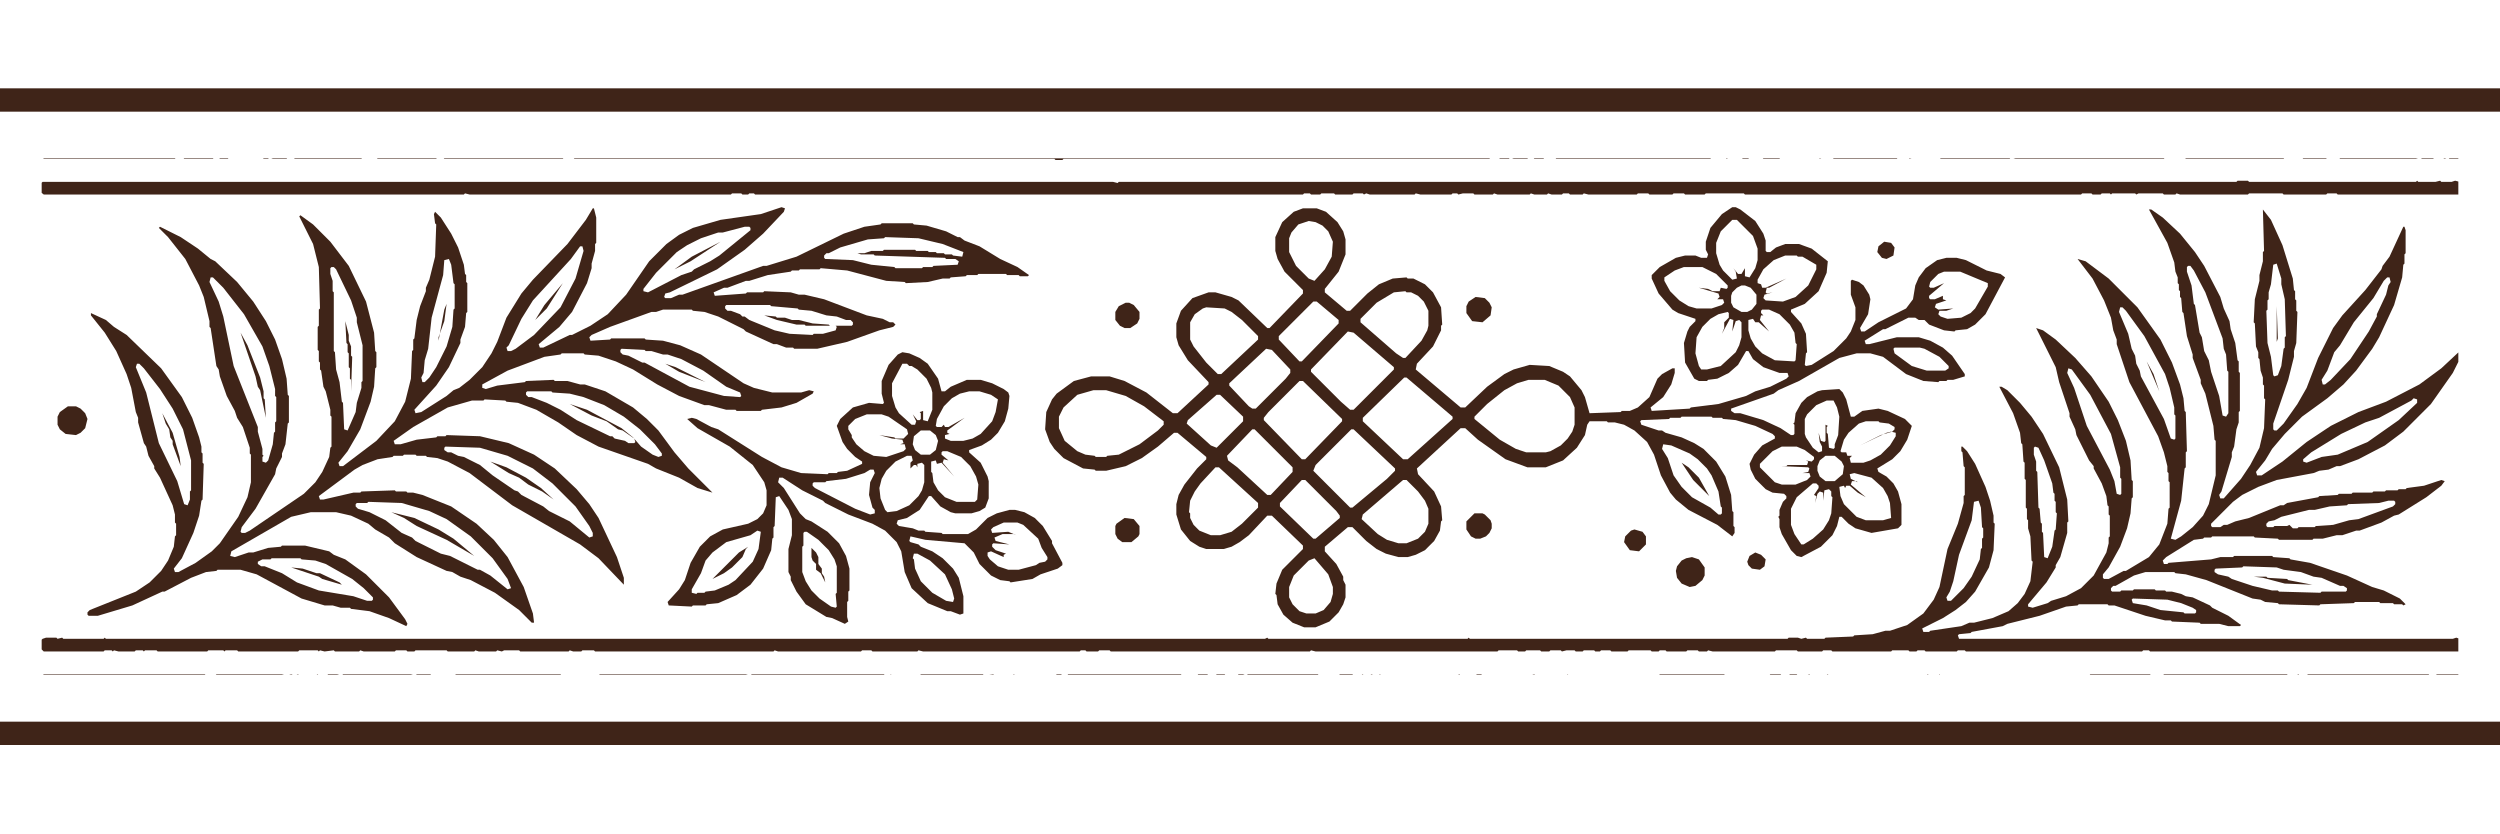
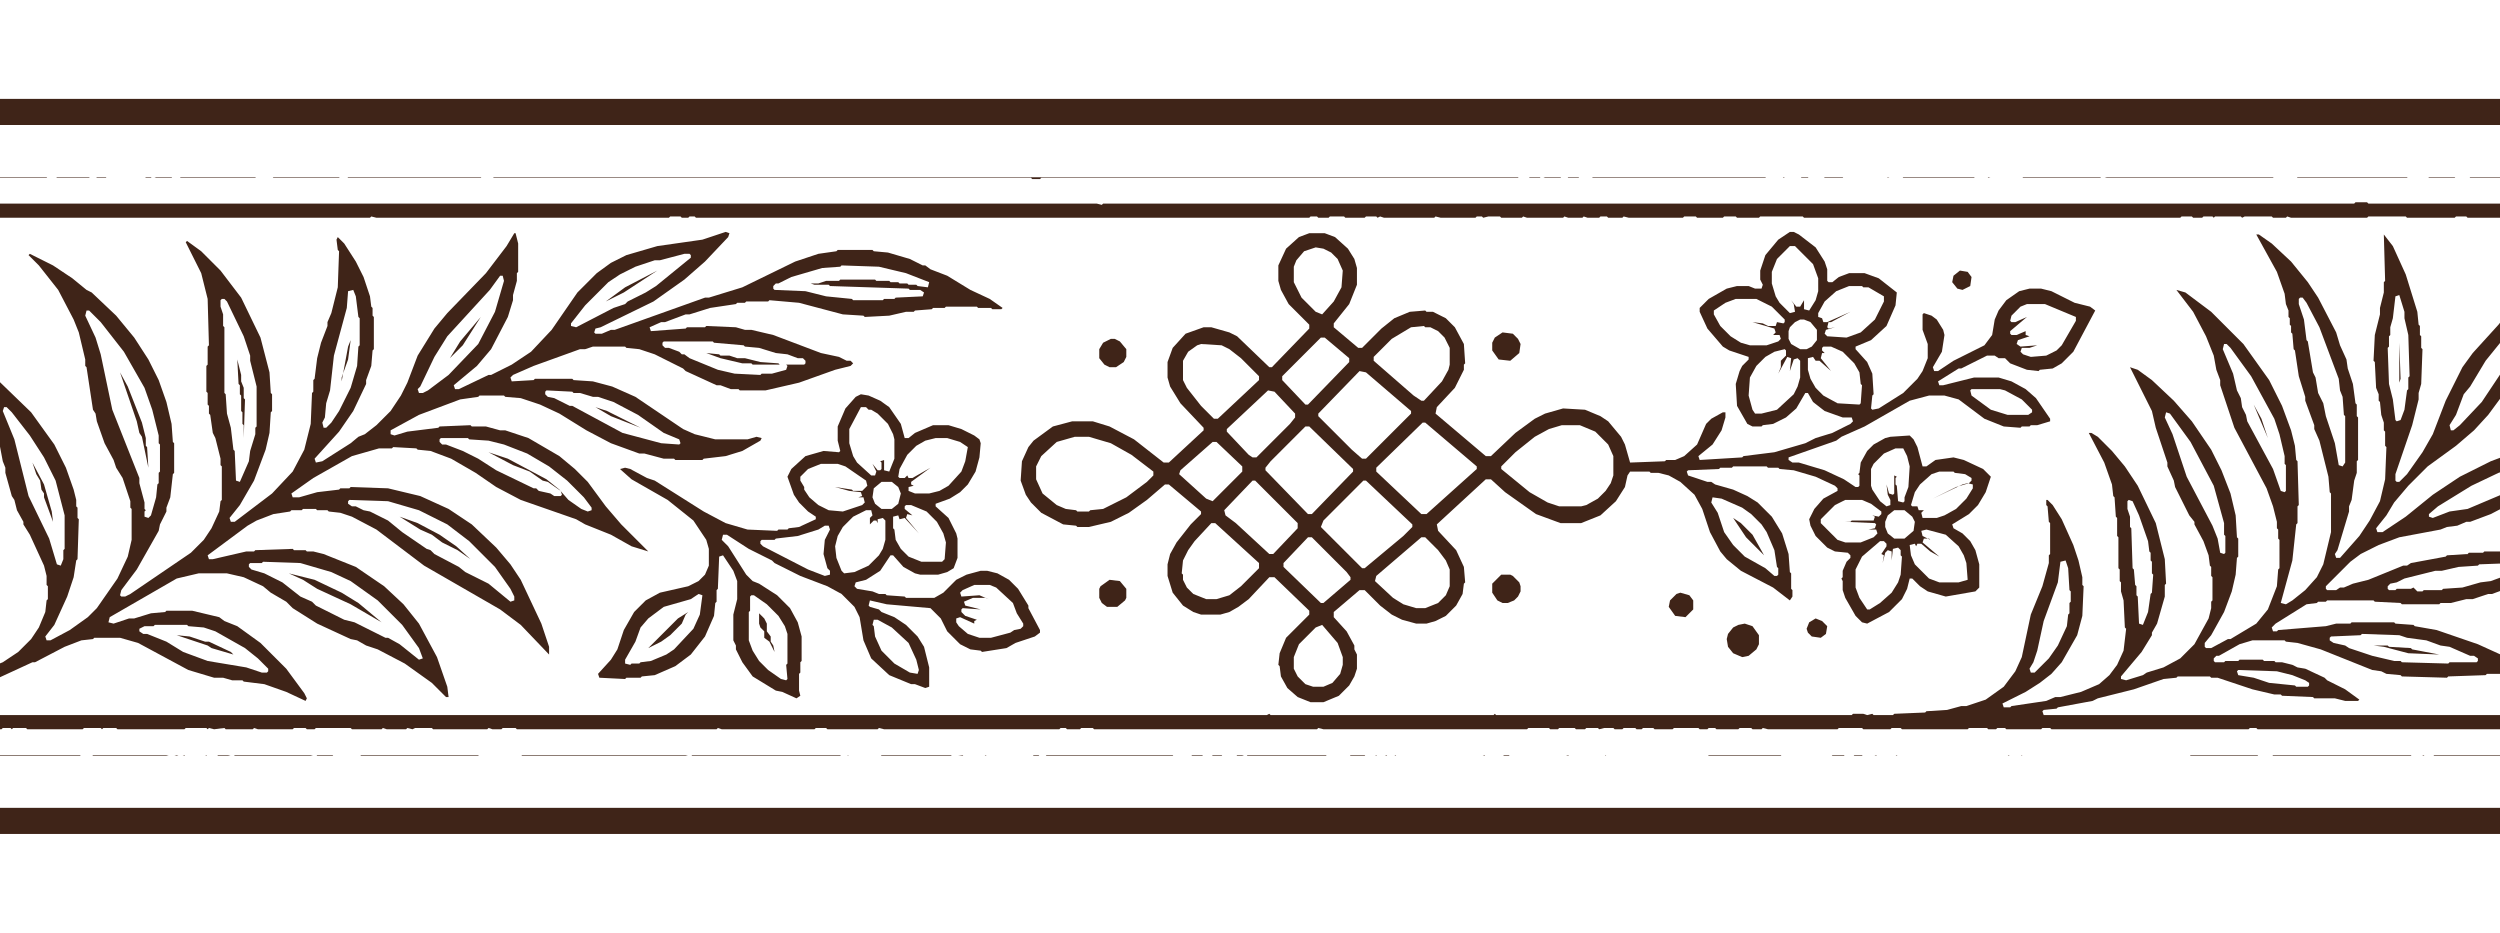
- <svg xmlns="http://www.w3.org/2000/svg" width="300" height="100" viewBox="0 0 300 100">
+ <svg xmlns="http://www.w3.org/2000/svg" width="268" height="100" viewBox="16 0 268 100">
  <defs>
    <clipPath id="interior">
      <rect x="5" y="19" width="290" height="62" />
    </clipPath>
  </defs>
  <g clip-path="url(#interior)">
    <g transform="translate(300 0) rotate(90) scale(0.1381215)">
      <path fill="#3F2418" fill-rule="evenodd" d="M364,2096L359,2098L355,2102L353,2106L353,2113L358,2120L362,2122L369,2122L373,2120L377,2115L378,2106L376,2102L372,2098Z M239,1278L232,1288L225,1303L214,1321L209,1334L206,1338L206,1340L201,1350L196,1367L195,1378L194,1379L194,1406L195,1407L197,1421L203,1439L223,1480L231,1506L231,1509L256,1579L256,1582L259,1589L259,1594L258,1595L255,1594L254,1590L234,1549L217,1525L203,1509L184,1491L181,1490L180,1493L186,1511L191,1546L198,1570L204,1582L212,1593L227,1608L256,1628L273,1644L283,1659L291,1675L291,1677L302,1700L302,1703L299,1704L284,1686L271,1675L246,1662L233,1658L229,1658L218,1655L212,1655L211,1654L189,1654L181,1656L181,1657L191,1663L212,1679L243,1709L255,1719L276,1732L297,1740L307,1745L319,1753L330,1764L337,1773L339,1778L344,1784L358,1806L359,1811L356,1812L335,1793L319,1782L298,1772L295,1772L284,1768L272,1767L271,1766L246,1766L245,1767L239,1767L238,1768L230,1769L215,1774L203,1780L189,1789L184,1794L186,1795L194,1794L195,1793L223,1794L243,1799L250,1802L253,1802L266,1807L278,1810L294,1812L295,1813L304,1813L305,1814L329,1815L349,1820L366,1829L383,1845L405,1874L405,1877L402,1878L392,1870L373,1859L349,1850L336,1847L320,1846L319,1845L306,1845L305,1846L289,1847L262,1854L231,1869L210,1885L195,1900L187,1911L188,1912L212,1900L232,1895L268,1894L269,1895L283,1895L284,1896L304,1896L305,1895L314,1895L315,1894L321,1894L322,1893L336,1891L340,1889L356,1885L361,1885L362,1884L388,1884L389,1885L397,1886L410,1892L419,1898L429,1908L461,1955L463,1959L463,1962L462,1963L458,1962L442,1950L412,1933L407,1932L397,1927L394,1927L386,1924L368,1922L367,1921L344,1921L343,1922L329,1923L312,1927L295,1933L279,1941L262,1952L245,1966L227,1985L225,1989L216,2000L206,2015L197,2033L198,2034L206,2026L225,2011L248,1999L258,1995L279,1990L284,1990L285,1989L318,1984L321,1982L327,1981L344,1975L357,1968L363,1966L371,1961L389,1955L394,1955L395,1954L419,1954L432,1957L449,1965L472,1981L479,1988L489,2002L497,2017L497,2020L494,2021L485,2014L463,2004L448,1999L435,1997L434,1996L403,1995L402,1996L394,1996L393,1997L388,1997L380,1999L363,2005L345,2014L320,2032L291,2062L284,2073L278,2080L272,2093L274,2093L289,2081L305,2071L325,2062L337,2058L358,2054L363,2052L367,2052L385,2047L388,2045L396,2043L405,2038L407,2038L415,2033L439,2022L447,2020L454,2020L455,2019L465,2019L466,2020L475,2021L487,2026L496,2032L506,2042L514,2054L530,2094L532,2096L534,2096L535,2095L535,2087L526,2057L514,2031L514,2029L502,2006L497,1993L496,1984L495,1983L495,1963L499,1949L520,1910L526,1890L526,1883L528,1876L528,1868L529,1867L531,1851L537,1834L544,1819L542,1818L538,1820L519,1834L499,1854L486,1872L482,1882L479,1886L474,1907L474,1927L475,1928L476,1939L480,1952L480,1956L484,1968L483,1972L479,1971L449,1919L445,1902L445,1880L448,1867L455,1852L460,1846L467,1834L472,1829L484,1810L496,1784L497,1779L501,1772L504,1763L515,1742L530,1721L541,1710L541,1708L533,1709L510,1717L484,1731L469,1743L455,1758L440,1780L430,1805L428,1813L428,1818L427,1819L427,1828L426,1829L427,1858L428,1859L428,1865L434,1891L434,1894L431,1895L408,1864L404,1857L399,1844L397,1831L396,1830L396,1822L395,1821L395,1811L396,1810L396,1802L397,1801L398,1792L401,1783L411,1764L439,1727L473,1668L485,1652L508,1630L502,1630L484,1636L450,1652L438,1660L425,1671L407,1690L395,1708L385,1730L379,1755L378,1784L379,1785L379,1792L380,1793L382,1810L386,1824L386,1829L383,1830L371,1813L354,1783L348,1762L348,1752L347,1751L348,1733L349,1732L350,1722L356,1706L367,1687L378,1671L388,1652L403,1609L407,1602L415,1582L424,1566L428,1553L407,1574L393,1586L374,1600L364,1610L354,1622L340,1646L334,1664L334,1668L331,1679L331,1690L330,1691L331,1715L332,1716L335,1740L338,1750L337,1753L334,1753L322,1731L310,1699L308,1685L307,1684L307,1665L308,1664L309,1652L314,1637L321,1622L334,1601L344,1582L352,1560L352,1556L356,1541L356,1533L357,1532L357,1511L356,1510L354,1493L350,1480L342,1466L340,1465L339,1469L341,1476L341,1501L337,1517L333,1526L308,1563L300,1581L296,1596L295,1611L294,1612L294,1641L295,1642L296,1659L293,1660L291,1658L284,1642L271,1606L271,1602L269,1596L269,1571L270,1570L271,1560L275,1548L286,1526L288,1524L299,1500L299,1497L302,1489L302,1483L303,1482L303,1462L297,1436L287,1408L284,1396L282,1394L280,1396L280,1399L277,1405L274,1419L260,1456L256,1473L256,1478L254,1485L253,1508L254,1509L254,1523L255,1524L257,1551L254,1552L250,1543L250,1540L244,1524L244,1521L239,1505L236,1485L235,1484L235,1478L234,1477L234,1460L233,1459L235,1436L244,1402L245,1386L246,1385L245,1366L242,1353L242,1347L241,1346L240,1333L239,1332L239,1323L238,1322L238,1298L239,1297L239,1287L240,1286L240,1279Z M439,2009L438,2012L418,2018L385,2034L341,2045L319,2054L316,2053L316,2051L320,2047L338,2033L355,2022L373,2013L400,2006L426,2006L427,2007L434,2007Z M405,2015L397,2016L376,2022L359,2031L368,2028L373,2025L380,2024L383,2022L386,2022Z M402,1941L401,1944L397,1944L396,1943L395,1944L390,1944L375,1948L371,1948L318,1969L275,1978L262,1982L245,1990L241,1989L241,1987L250,1978L273,1960L301,1944L318,1938L338,1933L344,1933L345,1932L366,1932L367,1933L375,1933L376,1934L386,1935L400,1939Z M363,1941L347,1942L346,1943L340,1943L328,1946L300,1957L289,1963L327,1950L336,1948L339,1946Z M232,1884L232,1882L234,1880L261,1867L276,1862L280,1862L300,1857L331,1857L332,1858L337,1858L350,1862L358,1863L374,1870L373,1873L350,1874L349,1875L332,1877L321,1880L306,1881L305,1882L254,1882L253,1883L244,1883L238,1885L233,1885Z M340,1867L310,1866L309,1867L301,1867L296,1869L291,1869L279,1872L298,1871L299,1870L306,1870L307,1869L319,1869L320,1868L329,1868L330,1867Z M521,1848L522,1849L522,1853L518,1865L513,1895L506,1914L498,1927L492,1942L492,1945L490,1948L488,1948L486,1944L486,1937L485,1936L485,1911L486,1910L487,1898L490,1889L503,1866L511,1856L519,1848Z M508,1875L506,1877L498,1894L498,1897L494,1909L493,1919L501,1895L503,1892Z M225,1782L230,1780L246,1778L247,1777L268,1777L269,1778L284,1779L301,1784L319,1793L328,1799L332,1803L332,1805L328,1806L324,1804L313,1803L303,1800L276,1797L239,1787L226,1786Z M264,1784L269,1786L296,1791L293,1791L279,1786Z M511,1728L512,1731L500,1746L495,1755L495,1757L483,1781L481,1789L470,1811L467,1814L463,1823L452,1837L445,1851L442,1861L440,1863L438,1863L437,1862L437,1853L436,1852L437,1823L444,1799L451,1784L466,1763L485,1744L503,1731Z M483,1760L468,1778L460,1791L450,1812L445,1832L450,1821L457,1810L469,1784Z M214,1666L218,1665L242,1672L267,1685L291,1708L303,1724L305,1728L305,1731L302,1732L300,1730L277,1719L261,1709L225,1676L214,1668Z M246,1683L265,1699L278,1707L268,1697Z M466,1657L467,1660L453,1677L444,1695L440,1700L430,1719L427,1722L426,1725L413,1744L404,1755L397,1769L396,1774L393,1780L393,1783L391,1786L389,1786L388,1785L389,1755L396,1731L407,1709L420,1692L440,1672L457,1660L463,1657Z M434,1691L424,1702L415,1715L406,1732L401,1746L411,1730L415,1721L421,1713L427,1701Z M396,1597L397,1600L395,1605L388,1615L380,1622L372,1632L356,1662L351,1677L361,1658L366,1645L373,1635L374,1631L381,1621L384,1620L385,1621L385,1626L383,1629L381,1638L379,1640L379,1642L365,1671L356,1685L350,1697L345,1710L345,1713L343,1715L341,1715L340,1714L340,1693L341,1692L342,1677L345,1665L352,1647L362,1630L373,1616L386,1603L394,1597Z M344,1528L345,1529L344,1543L336,1573L315,1612L315,1614L309,1626L308,1631L306,1633L304,1633L303,1632L304,1612L305,1611L305,1606L308,1596L308,1592L312,1580L322,1561L336,1541L341,1529Z M332,1559L319,1585L316,1594L323,1582Z M198,1520L200,1520L222,1547L227,1555L234,1569L236,1571L239,1580L254,1609L253,1613L251,1613L237,1602L219,1584L213,1575L207,1563L202,1548L202,1544L197,1525L197,1521Z M210,1546L223,1571L234,1586L227,1572Z M282,1431L283,1432L283,1451L282,1452L281,1466L278,1478L278,1484L276,1490L276,1497L275,1498L274,1508L278,1497L282,1480L282,1473L283,1472L283,1446L284,1445L287,1446L290,1457L290,1465L291,1466L290,1486L287,1499L278,1521L275,1525L275,1527L273,1529L270,1537L270,1540L268,1542L266,1542L265,1541L265,1503L266,1502L268,1479L269,1478L270,1467L274,1454L275,1445L278,1437L278,1433L280,1431Z M219,1335L223,1336L222,1344L221,1345L221,1351L220,1352L220,1358L219,1359L219,1365L218,1366L218,1376L217,1377L217,1404L218,1405L218,1415L220,1421L220,1427L221,1424L221,1413L222,1412L224,1351L225,1350L225,1342L227,1339L230,1340L231,1361L232,1362L232,1370L233,1371L233,1394L232,1395L230,1415L226,1431L225,1455L224,1456L222,1456L220,1454L220,1452L215,1442L208,1418L207,1404L206,1403L207,1374L212,1353Z M491,1249L489,1249L472,1258L470,1258L457,1266L450,1273L445,1282L443,1290L443,1295L446,1306L450,1314L460,1324L464,1331L464,1353L463,1354L462,1368L461,1369L461,1374L459,1379L457,1391L455,1393L452,1392L450,1384L443,1373L431,1365L431,1363L440,1355L445,1346L446,1342L446,1328L444,1321L441,1316L433,1313L418,1313L414,1314L402,1320L393,1330L391,1330L387,1319L382,1311L376,1305L366,1299L355,1296L344,1295L341,1296L338,1300L333,1310L330,1320L330,1332L336,1346L340,1351L340,1354L329,1357L316,1366L311,1373L307,1382L306,1388L308,1392L317,1400L331,1406L342,1406L350,1404L351,1405L350,1417L354,1431L364,1442L370,1445L384,1440L390,1436L397,1429L401,1423L403,1423L409,1436L410,1444L411,1445L411,1452L412,1453L411,1476L406,1493L397,1510L373,1548L371,1554L364,1567L363,1571L364,1575L372,1566L388,1538L404,1518L419,1508L426,1506L439,1506L446,1509L451,1514L455,1522L460,1544L466,1555L475,1564L489,1572L504,1577L512,1582L523,1592L526,1591L527,1571L526,1570L526,1559L525,1558L524,1548L517,1532L508,1520L494,1509L478,1502L468,1501L467,1500L458,1500L457,1499L432,1498L431,1495L443,1487L451,1484L465,1484L477,1487L497,1487L501,1485L504,1485L514,1480L525,1472L536,1454L537,1449L542,1438L540,1435L536,1436L523,1436L522,1435L514,1435L513,1434L494,1434L483,1437L472,1443L462,1453L453,1467L451,1472L446,1477L424,1491L419,1496L415,1495L415,1492L426,1475L435,1457L437,1455L447,1435L455,1414L461,1403L471,1393L479,1389L497,1386L511,1380L524,1366L531,1349L531,1346L534,1338L533,1335L518,1335L502,1339L494,1344L485,1353L479,1362L475,1372L473,1374L471,1381L470,1382L466,1381L469,1368L472,1334L480,1326L490,1321L500,1311L504,1303L505,1295L506,1294L503,1275L499,1268L494,1253Z M462,1511L477,1513L488,1518L504,1533L508,1539L513,1551L514,1559L515,1560L515,1566L516,1567L515,1571L512,1571L498,1563L487,1559L480,1553L471,1541L465,1520L461,1514Z M475,1522L480,1530L503,1553L498,1543L493,1536L484,1527L477,1524Z M528,1446L527,1450L520,1460L513,1467L505,1472L497,1475L475,1475L474,1474L463,1474L462,1473L462,1471L469,1461L478,1452L486,1447L492,1445L515,1445L516,1446L527,1445Z M506,1455L501,1456L498,1458L494,1458L490,1461L484,1461L480,1463L475,1468L476,1467L484,1467L487,1466L490,1463L495,1463L498,1459Z M446,1412L447,1416L442,1429L424,1464L422,1466L420,1466L419,1465L419,1455L418,1454L416,1437L411,1421L408,1416L408,1413L411,1412L419,1416L430,1417L441,1414L443,1412Z M390,1385L392,1387L397,1402L396,1413L392,1421L386,1428L380,1432L378,1432L373,1435L370,1435L364,1429L360,1419L360,1406L362,1400L373,1384L377,1383L381,1387L381,1394L380,1395L378,1408L381,1397L382,1388L385,1387L386,1390L386,1386Z M396,1380L400,1379L402,1381L407,1381L413,1384L407,1381L404,1378L404,1376L406,1375L403,1375L402,1371L404,1369L419,1369L426,1371L431,1374L439,1382L444,1393L445,1401L443,1403L433,1407L424,1408L416,1406L409,1402L401,1394L396,1384Z M366,1366L365,1370L353,1370L357,1370L358,1373L359,1372L364,1372L365,1373L365,1375L360,1379L366,1376L369,1377L369,1380L359,1391L354,1394L344,1397L333,1397L316,1388L316,1384L318,1382L318,1380L321,1375L329,1367L337,1363L341,1362L356,1362Z M383,1357L391,1359L395,1364L395,1372L391,1377L386,1379L379,1378L374,1372L374,1364L378,1359Z M523,1344L522,1350L515,1362L505,1372L494,1377L486,1378L485,1379L481,1378L481,1375L487,1364L499,1351L512,1345L520,1343Z M434,1323L436,1325L436,1341L432,1351L426,1357L419,1361L411,1362L410,1363L401,1363L400,1359L403,1358L402,1354L414,1343L402,1353L399,1352L400,1348L395,1354L393,1354L392,1353L392,1349L397,1337L405,1329L414,1324L421,1322Z M347,1305L358,1307L366,1310L377,1320L381,1327L383,1335L383,1346L381,1351L378,1351L377,1347L376,1349L374,1349L363,1334L371,1348L371,1351L369,1352L371,1354L371,1358L370,1359L364,1358L353,1352L346,1345L342,1338L340,1330L340,1321L343,1311Z M486,1262L488,1264L489,1269L491,1272L495,1287L495,1296L492,1305L486,1312L483,1314L480,1314L479,1311L484,1300L482,1300L481,1298L478,1307L475,1310L473,1310L472,1309L473,1295L470,1307L467,1308L464,1301L464,1291L465,1289L462,1296L463,1310L460,1311L458,1309L454,1300L454,1288L456,1283L468,1270L476,1267L484,1262Z M457,1182L451,1187L450,1195L455,1202L457,1203L464,1203L468,1201L471,1197L471,1189L466,1183L464,1182Z M271,1182L265,1187L263,1191L263,1194L266,1200L271,1203L278,1203L283,1199L285,1195L285,1190L281,1184L277,1182Z M455,876L452,877L447,882L446,884L446,891L453,898L460,898L466,894L468,890L468,886L466,881L463,878L459,876Z M267,876L263,878L259,882L258,890L262,896L266,898L272,898L279,893L280,884L274,877Z M466,742L462,745L460,752L461,755L466,760L471,761L478,756L479,748L473,742Z M493,691L486,696L484,702L485,707L487,711L492,715L496,716L502,715L507,711L510,704L509,699L504,693L500,691Z M486,638L482,642L480,647L483,652L488,654L491,653L494,650L495,643L492,639Z M215,526L211,529L210,535L214,540L219,541L224,537L225,533L222,527Z M241,430L238,434L235,446L226,464L224,472L224,481L226,489L233,499L241,505L248,508L260,510L268,516L280,540L288,552L288,555L285,556L273,549L260,547L256,548L248,553L245,557L243,563L244,564L256,564L267,560L278,560L288,564L294,568L305,579L317,598L318,603L317,604L307,603L306,602L290,603L281,607L271,616L269,616L264,604L253,592L237,585L227,584L216,598L212,609L212,621L215,629L219,634L219,637L218,638L209,638L203,640L192,647L182,660L180,664L180,667L186,676L198,686L210,690L217,690L221,688L224,689L224,694L222,699L222,708L224,716L232,730L239,737L242,737L255,731L269,719L272,714L277,699L279,699L284,704L288,706L298,709L315,708L329,700L331,696L331,689L330,688L329,680L324,670L317,662L305,655L305,653L312,649L319,640L324,626L324,619L327,618L329,620L336,634L340,647L344,655L351,679L354,703L355,704L357,737L354,738L345,727L334,720L324,717L320,717L320,719L325,728L329,732L345,739L354,749L357,756L357,763L358,764L359,791L345,795L339,798L327,808L323,814L318,826L317,843L321,857L325,865L336,880L354,899L354,903L321,942L316,941L301,927L287,920L283,920L282,919L267,920L254,927L247,934L242,944L242,949L241,950L242,962L247,974L255,984L270,999L270,1002L254,1021L251,1021L236,1009L221,1003L208,1003L201,1005L193,1010L184,1020L181,1028L181,1040L184,1048L193,1058L206,1064L218,1064L225,1062L236,1056L252,1040L255,1040L285,1069L285,1071L261,1096L258,1102L254,1116L254,1122L259,1136L270,1146L281,1150L293,1150L300,1148L313,1140L332,1122L334,1122L359,1149L359,1153L341,1176L331,1195L327,1208L327,1224L331,1239L342,1254L347,1258L358,1263L373,1264L384,1260L390,1256L398,1248L407,1231L408,1221L409,1220L409,1211L405,1194L398,1180L388,1166L376,1152L376,1149L397,1124L399,1124L407,1132L421,1143L430,1148L438,1150L447,1150L460,1146L470,1138L475,1130L477,1124L477,1109L475,1102L471,1095L465,1087L448,1071L448,1067L474,1040L477,1040L495,1058L507,1063L516,1064L517,1063L525,1062L534,1057L541,1049L545,1039L545,1029L540,1017L532,1009L525,1005L519,1003L508,1003L504,1005L501,1005L490,1011L479,1021L475,1021L458,1001L458,997L470,985L477,976L481,968L484,957L484,949L482,942L478,934L470,926L461,921L453,920L452,919L440,920L427,926L412,940L407,941L372,903L372,899L382,888L399,864L406,845L406,829L400,814L389,802L378,795L369,793L366,791L366,776L367,775L367,769L369,761L374,752L384,741L395,735L413,729L428,721L434,716L443,705L456,680L466,667L463,665L458,665L457,666L445,666L444,667L430,668L414,673L401,681L390,692L385,700L380,711L376,725L374,728L374,731L369,746L366,747L365,746L364,722L363,721L363,712L362,711L362,685L363,684L363,676L364,675L365,664L370,647L377,632L379,630L381,630L387,641L395,648L403,652L408,651L416,647L425,638L428,632L429,622L431,620L433,620L436,623L443,626L448,626L449,627L451,626L458,626L464,624L478,616L483,611L484,607L475,590L465,580L457,576L449,574L449,572L455,566L459,560L463,546L459,523L456,520L438,520L427,523L420,527L414,533L410,540L407,541L399,528L392,521L382,515L370,511L364,517L357,532L355,540L357,554L362,561L362,564L347,568L341,571L338,574L339,589L340,593L345,602L350,607L359,612L367,613L368,614L369,613L377,613L378,614L378,616L372,625L365,640L359,660L359,665L357,668L355,668L342,631L339,627L331,609L311,574L307,559L307,547L310,536L325,516L331,501L332,488L331,487L331,481L330,480L330,475L327,465L325,465L309,476L302,484L296,495L293,505L293,524L299,548L299,551L296,552L286,536L286,534L276,514L276,508L278,505L278,500L282,496L287,483L288,474L287,473L286,463L282,456L273,447Z M366,1161L369,1161L374,1166L386,1182L395,1200L396,1210L397,1211L397,1220L396,1221L395,1229L392,1236L383,1247L372,1252L362,1252L354,1248L343,1236L339,1222L339,1211L344,1194L353,1178Z M362,1092L366,1092L389,1115L387,1120L368,1141L365,1140L343,1115L343,1112Z M437,1079L441,1079L455,1093L462,1102L465,1112L465,1120L461,1130L456,1135L450,1138L446,1138L445,1139L435,1138L427,1134L420,1129L406,1116L406,1113Z M295,1079L325,1111L325,1114L315,1124L301,1135L295,1138L280,1138L273,1134L268,1127L267,1124L268,1108L271,1102L278,1093L292,1079Z M321,1051L324,1051L329,1055L355,1081L355,1084L353,1087L335,1104L333,1104L303,1072L304,1067Z M410,1049L430,1068L430,1071L406,1097L400,1105L396,1106L373,1084L373,1082L406,1049Z M485,1030L499,1018L510,1014L516,1014L523,1016L530,1022L533,1029L533,1037L531,1043L525,1049L519,1052L510,1052L500,1048L487,1035Z M192,1035L193,1029L196,1023L201,1018L210,1014L223,1015L234,1021L244,1030L242,1035L231,1046L219,1052L207,1052L202,1050L195,1044Z M278,1009L281,1009L314,1041L314,1043L295,1061L292,1061L262,1031L262,1028Z M450,1008L468,1029L468,1031L440,1060L437,1060L417,1041L417,1038L444,1011L448,1008Z M364,1006L366,1006L399,1038L399,1041L365,1074L363,1074L358,1070L331,1043L331,1040Z M319,961L321,961L356,996L356,999L349,1007L323,1033L321,1033L288,1001L289,996Z M407,960L409,960L416,967L441,997L441,999L409,1031L404,1029L373,998L373,996Z M442,931L455,931L462,934L468,940L472,950L472,957L469,967L464,975L451,989L447,988L417,953L417,950L427,940L435,934Z M270,931L283,931L287,932L296,937L311,951L311,953L307,959L280,990L277,990L263,976L254,961L253,951L254,950L254,946L257,940L262,935Z M362,910L364,910L399,949L399,953L366,988L363,988L328,952L328,950Z M354,804L369,804L375,806L381,810L387,816L392,825L393,829L393,846L390,855L382,869L364,891L362,891L351,880L339,865L333,854L330,844L330,830L335,818L345,808Z M447,677L447,679L441,686L432,702L423,711L413,718L398,723L390,728L386,727L387,720L394,704L399,697L407,689L413,685L427,679L440,677L441,676L446,676Z M431,687L415,696L406,705L402,711L417,701Z M263,674L265,676L268,685L268,698L266,705L261,713L253,721L244,726L241,726L235,717L232,709L232,693L238,681L248,671L250,671L251,672L250,677L253,678L253,684L251,688L250,696L255,679L258,678L260,680L260,682L260,675Z M271,671L272,670L276,670L280,674L285,674L290,676L277,669L278,666L288,667L279,664L278,661L280,659L293,659L300,661L306,664L318,677L321,689L321,694L318,696L307,699L293,698L284,693L277,686L273,679Z M256,646L264,646L269,650L271,654L271,659L267,666L263,668L257,668L254,667L250,663L248,659L248,656L250,651Z M191,663L205,649L216,645L226,645L233,647L241,652L240,656L233,656L238,659L238,662L233,666L236,664L242,663L243,667L235,675L230,678L220,681L211,681L201,677L191,667Z M313,612L314,613L313,630L307,641L301,647L294,651L287,653L278,653L277,649L280,647L280,644L288,635L278,643L274,642L274,640L276,638L272,642L270,642L269,641L269,635L273,626L282,617L289,613L298,612L299,611Z M397,596L399,596L401,598L400,603L401,601L404,602L404,619L405,620L405,624L406,601L407,600L410,601L411,606L411,600L414,599L417,602L421,612L421,624L419,630L406,643L403,643L392,632L388,624L388,611L391,604Z M230,594L234,594L248,601L258,612L262,623L261,638L259,640L256,639L254,632L255,637L254,638L250,637L250,635L242,620L250,638L250,641L247,642L246,645L243,645L234,640L226,631L222,621L222,611L223,610L223,606Z M420,594L422,592L424,592L430,596L431,594L437,595L429,593L427,591L428,588L435,588L426,587L425,583L427,581L431,581L432,580L446,581L452,583L460,588L468,597L473,605L473,607L464,613L456,616L442,616L432,611L420,597Z M348,579L354,576L362,574L378,575L386,578L389,578L390,579L389,583L377,584L376,585L371,585L370,584L369,586L365,586L364,585L365,586L383,586L384,587L383,590L376,592L384,591L388,589L392,589L393,592L389,597L380,603L377,604L364,604L360,602L352,594L348,585Z M405,570L412,571L418,578L418,586L414,591L409,593L405,593L400,591L396,586L396,578L401,572Z M450,529L452,536L452,551L449,559L438,570L431,573L423,574L422,570L424,569L422,568L422,565L428,558L432,551L421,564L418,563L418,559L419,558L416,564L412,565L411,561L415,546L424,536L431,532L437,530Z M371,526L373,526L375,528L378,538L387,556L376,533L375,529L376,525L379,525L387,530L395,538L400,547L402,553L402,564L398,565L396,563L396,561L396,567L393,568L393,572L392,573L382,570L376,566L368,557L366,551L366,540L367,539L368,531Z M320,479L322,482L322,498L318,511L307,526L303,527L302,526L302,504L303,500L310,487L318,479Z M246,445L249,445L268,456L272,460L276,468L277,480L275,486L273,488L270,487L270,481L268,475L269,488L267,491L264,490L261,481L260,484L257,484L260,491L260,495L259,496L257,496L246,483L250,492L250,495L249,496L245,495L238,488L236,483L236,469Z M590,32L586,36L586,55L587,56L587,61L586,62L586,167L587,168L587,174L586,175L587,178L587,184L586,185L586,292L587,293L587,303L586,304L586,356L587,357L587,486L586,487L587,488L587,496L586,497L587,499L587,583L586,584L587,586L587,599L586,600L587,603L587,610L586,611L586,617L587,618L587,624L586,625L586,634L587,635L587,673L586,674L586,730L587,731L587,809L586,810L587,811L587,838L586,839L587,843L587,884L586,885L586,889L587,890L587,903L586,904L587,907L587,972L586,973L587,975L587,979L586,980L587,983L587,987L586,988L587,990L587,996L586,997L586,1008L587,1009L587,1026L586,1027L586,1088L587,1089L586,1092L586,1096L587,1097L587,1107L586,1108L586,1115L587,1116L587,1122L586,1123L586,1131L587,1132L587,1145L586,1146L586,1244L587,1245L587,1249L586,1250L586,1254L587,1255L587,1290L586,1291L587,1293L587,1308L586,1309L587,1317L586,1318L586,1372L587,1373L587,1397L586,1398L587,1399L587,1403L586,1404L586,1519L587,1520L586,1524L586,1651L587,1652L587,1684L586,1685L586,1776L587,1777L587,1797L586,1798L586,1810L587,1811L586,1815L586,1874L587,1875L586,1879L586,1887L587,1888L587,1895L586,1896L587,1898L587,1912L586,1913L587,1916L586,1919L587,1923L586,1927L586,1984L587,1985L587,1993L586,1994L586,2134L589,2138L593,2139L598,2136L600,2131L599,2130L599,2059L598,2058L598,2054L599,2053L599,1357L600,1356L599,1355L599,374L600,373L599,370L600,366L600,356L599,355L599,41L600,40L599,36L595,32Z M305,33L306,36L320,51L334,70L349,99L358,123L370,147L384,168L401,189L413,207L413,211L410,212L400,204L390,198L377,187L362,172L346,150L334,136L322,125L303,111L293,105L265,92L241,85L230,84L229,83L221,83L220,82L200,82L197,83L197,84L223,96L231,102L234,103L252,117L274,137L285,145L311,158L337,168L351,176L368,188L374,194L374,196L373,197L368,197L330,184L310,179L305,179L298,177L271,176L270,177L261,177L260,178L253,178L252,179L242,180L213,189L191,199L182,206L218,205L219,206L227,206L239,209L244,209L260,213L280,214L281,213L301,212L306,210L311,210L312,209L322,208L328,206L334,206L335,205L346,205L347,204L372,205L389,209L404,217L416,225L433,240L433,243L430,244L427,242L397,233L393,233L388,231L373,229L367,227L358,227L357,226L324,226L323,227L314,227L313,228L298,230L286,234L279,235L268,240L258,243L231,257L219,265L203,278L189,293L182,303L182,305L211,289L228,283L236,282L241,280L246,280L247,279L252,279L253,278L258,278L259,277L271,276L272,275L292,272L308,267L311,267L330,260L333,260L342,256L370,249L382,248L383,247L413,247L438,253L448,258L458,267L466,277L469,282L468,286L435,277L407,274L406,273L393,273L392,272L358,273L357,274L346,275L334,278L315,285L295,295L267,315L242,340L227,360L225,367L242,354L261,344L276,338L287,336L295,333L299,333L332,322L379,297L393,292L405,289L410,289L411,288L418,288L419,287L441,287L442,288L455,289L473,296L484,305L496,325L496,327L503,340L503,344L502,345L499,345L493,340L475,330L459,324L446,321L433,320L432,319L418,319L417,320L400,321L383,325L365,332L349,340L327,355L311,369L295,386L287,397L285,403L319,386L332,383L359,374L362,374L373,369L378,368L400,357L405,353L407,353L420,346L431,342L439,341L440,340L447,340L448,339L466,339L467,340L472,340L480,342L500,353L511,364L518,377L522,390L524,393L528,406L527,410L525,410L506,394L493,386L491,386L484,382L463,376L454,376L453,375L434,376L406,383L377,397L362,407L350,417L339,428L336,433L336,435L359,423L376,417L385,416L386,415L401,414L402,413L416,413L417,412L441,412L442,411L451,411L452,410L459,410L466,408L487,407L488,406L505,408L516,413L524,419L531,427L537,441L541,457L541,461L544,468L548,495L549,496L549,501L546,502L537,484L530,473L523,464L514,456L493,444L478,440L455,439L454,440L448,440L435,443L423,447L403,456L392,463L388,467L388,468L392,468L393,467L405,466L406,465L430,465L431,466L437,466L455,471L477,480L510,487L521,492L533,501L543,515L548,530L548,534L551,545L552,561L553,562L554,586L555,587L555,602L554,603L555,607L554,610L554,618L555,619L555,895L554,896L555,897L555,1070L554,1071L555,1073L555,2080L554,2081L555,2082L555,2117L554,2118L555,2122L554,2123L554,2132L555,2135L558,2138L561,2139L566,2134L566,2082L565,2081L565,2075L566,2074L565,2073L566,2069L566,2055L565,2054L565,2048L566,2047L565,2046L565,2036L566,2035L566,1992L565,1991L565,1978L566,1977L565,1976L565,1966L566,1965L566,1913L565,1912L565,1896L566,1895L565,1894L566,1890L565,1882L566,1881L566,1860L565,1859L566,1856L566,1829L565,1828L565,1819L566,1818L566,1812L565,1811L565,1784L566,1783L566,1760L565,1759L566,1756L566,1741L565,1740L566,1736L565,1734L565,1721L566,1720L566,1678L565,1677L566,1674L566,1667L565,1666L565,1656L566,1655L566,1500L565,1499L566,1496L566,1424L565,1423L565,1415L566,1414L566,1375L565,1374L566,1370L566,1234L565,1233L565,1229L566,1228L566,1218L565,1217L565,1208L566,1207L566,1034L565,1033L566,1029L566,871L565,870L565,854L566,853L566,847L565,846L565,834L566,833L566,826L565,825L565,816L566,815L565,811L565,804L566,803L566,797L565,796L565,787L566,786L566,782L565,781L565,773L566,772L566,758L565,757L565,738L566,737L566,731L565,730L565,725L566,724L566,707L565,706L565,697L566,696L566,689L565,688L566,684L566,630L565,629L565,611L566,610L566,589L565,588L565,581L566,580L566,529L565,528L565,514L566,513L566,507L565,506L565,500L566,499L566,472L565,471L565,465L566,464L566,311L565,310L565,305L566,304L566,36L564,33L558,32L555,35L554,38L555,41L555,470L552,471L551,470L550,460L549,459L544,432L542,428L535,400L527,377L526,367L525,366L525,341L526,340L526,335L535,308L539,291L539,286L540,285L541,261L542,260L542,244L544,236L544,226L543,225L535,236L528,250L526,252L519,267L518,273L516,277L514,285L514,290L513,291L513,299L512,300L512,318L513,319L513,329L514,330L514,337L513,338L511,338L509,336L509,334L500,318L497,308L497,283L498,282L499,273L504,255L520,215L521,208L523,204L524,193L525,192L526,157L525,156L524,127L523,126L523,105L524,104L524,93L525,92L525,85L526,84L525,82L520,87L513,101L510,111L500,133L489,165L486,182L485,183L484,197L483,198L483,231L484,232L484,243L486,251L489,288L490,289L490,292L487,293L484,290L469,266L468,258L467,257L467,251L466,250L466,214L467,213L468,193L469,192L469,163L468,162L468,154L465,142L465,137L461,125L461,122L454,103L448,92L447,88L432,64L422,51L418,48L417,51L422,66L424,81L425,82L425,88L426,89L426,99L427,100L427,110L428,111L428,128L429,129L429,140L430,141L431,157L432,158L437,185L439,188L439,191L450,218L453,230L456,237L456,240L458,243L458,250L457,251L455,251L436,232L430,224L423,210L417,194L411,162L409,157L408,149L405,142L405,139L399,123L387,100L375,84L351,60L324,41L310,34Z M435,453L441,451L458,450L459,449L467,449L468,450L476,450L477,451L486,452L501,459L511,466L522,477L522,480L519,481L514,478L505,475L482,470L452,459L436,457Z M485,393L484,396L463,397L462,398L455,398L454,399L442,400L441,401L410,402L409,403L401,403L395,405L389,405L388,404L389,401L400,396L420,389L428,388L429,387L435,387L436,386L445,386L446,385L460,386L461,387L475,389Z M430,330L429,333L418,335L408,339L370,359L337,370L324,376L320,375L321,372L343,356L377,338L406,330L415,330L416,329L429,329Z M382,283L381,286L364,292L327,312L322,313L316,316L309,317L303,320L290,323L271,331L267,330L267,328L270,325L292,309L325,291L337,287L354,283L360,283L361,282L381,282Z M340,296L325,301L314,307Z M532,264L533,265L533,274L532,275L530,295L526,307L524,319L521,320L520,319L521,289L524,277L528,267L530,264Z M362,238L361,241L344,244L323,251L313,253L305,257L293,259L289,261L265,265L264,266L248,268L236,272L232,272L231,271L231,269L235,266L254,256L294,241L303,240L308,238L322,237L323,236L359,236Z M229,194L242,190L247,190L260,187L292,186L293,187L302,187L303,188L318,190L326,193L327,196L326,197L310,199L298,202L270,203L269,202L261,202L260,201L254,201L247,199L230,197Z M266,194L297,194L294,193Z M513,133L514,134L514,155L515,156L514,192L513,193L513,198L509,215L503,233L501,236L499,245L497,248L495,248L494,247L493,224L492,223L493,194L495,188L497,173L501,162L502,155L509,139L509,136L511,133Z M508,163L504,184L503,185L502,202L501,203L501,214L502,206L507,187Z M241,96L245,95L248,97L256,99L273,107L275,107L288,114L312,130L330,147L334,152L334,154L330,155L322,150L306,144L300,139L280,127L259,110L244,101L241,98Z M436,91L438,91L440,93L451,123L452,131L456,145L457,160L458,161L458,175L459,176L459,180L456,183L457,185L457,196L458,197L458,202L457,203L455,203L453,201L452,196L449,190L443,166L443,161L440,148L439,133L438,132L437,105L435,97L435,92Z M347,72L350,72L365,88L384,115L395,141L397,155L402,168L401,171L399,171L393,164L377,138L367,117L363,105L348,77L346,75Z M161,32L158,35L157,39L158,42L158,51L157,52L158,56L158,71L157,72L158,73L158,218L157,219L157,228L158,229L158,1200L159,1201L158,1205L158,2135L162,2139L165,2139L169,2134L169,1769L168,1768L169,1764L169,1537L168,1536L168,1528L169,1527L169,1522L168,1521L168,1517L169,1516L169,1040L168,1039L168,1034L169,1033L169,1025L168,1024L168,1013L169,1012L169,997L168,996L168,988L169,987L168,985L169,982L169,943L168,942L169,938L169,911L168,910L168,906L169,905L168,901L168,892L169,891L169,875L168,874L169,871L169,843L168,842L169,839L169,828L168,827L169,824L169,815L168,814L168,809L169,808L169,797L168,796L169,792L169,750L168,749L168,740L169,739L169,719L168,718L168,709L169,708L169,691L168,690L168,657L169,656L169,364L168,363L168,355L169,354L169,347L168,346L168,339L169,338L168,337L168,317L169,316L168,314L168,293L169,292L169,282L168,281L169,278L169,219L168,218L168,189L169,188L169,151L168,150L168,142L169,141L169,36L167,33Z M131,31L128,32L124,37L124,89L125,90L125,96L124,97L125,100L125,111L124,112L124,137L125,138L125,149L124,150L124,168L125,169L125,190L124,191L124,218L125,219L125,224L124,225L125,227L125,232L124,233L125,234L125,243L124,244L124,299L125,300L125,313L124,314L124,387L125,388L125,425L124,426L125,429L125,433L124,434L125,436L125,441L124,442L125,443L125,458L124,459L125,461L125,473L124,474L124,549L125,550L124,553L124,557L125,558L125,562L124,563L125,564L125,600L124,601L124,637L125,638L125,688L124,689L124,700L125,701L125,715L124,716L125,717L125,723L124,724L124,740L125,741L125,745L124,746L125,749L125,794L124,795L124,819L125,820L125,845L124,846L124,857L125,858L125,866L124,867L124,879L125,880L125,909L124,910L125,913L125,917L124,918L125,920L125,924L124,925L124,949L125,950L125,968L124,969L124,1002L125,1003L125,1027L124,1028L124,1060L125,1061L125,1098L124,1099L124,1131L125,1132L125,1191L124,1192L124,1216L125,1217L125,1250L124,1251L124,1272L125,1273L125,1311L124,1312L125,1313L125,1322L124,1323L124,1335L125,1336L125,1340L124,1341L125,1344L125,1358L124,1359L124,1369L125,1370L125,1390L124,1391L124,1396L125,1397L125,1433L124,1434L124,1497L125,1498L125,1532L124,1533L124,1553L125,1554L125,1559L124,1560L125,1562L124,1566L125,1568L125,1612L124,1613L124,1647L125,1648L125,1681L124,1682L124,1737L125,1738L125,1773L124,1774L124,1778L125,1779L125,1818L124,1819L124,1858L125,1859L125,1883L124,1884L124,1907L125,1908L125,1937L124,1938L124,1979L125,1980L125,2012L124,2013L124,2040L125,2041L124,2133L126,2137L130,2139L133,2139L138,2134L138,2020L137,2019L137,2013L138,2012L138,1987L137,1986L137,1982L138,1981L138,1974L137,1973L137,1944L138,1943L138,1939L137,1938L138,1935L138,1923L137,1922L137,1917L138,1916L138,1858L137,1857L137,1845L138,1844L138,1793L137,1792L137,1787L138,1786L138,1683L137,1682L137,1674L138,1673L138,1256L139,1255L139,1249L138,1248L138,878L137,877L137,870L138,869L138,861L137,860L138,857L138,845L137,844L137,840L138,839L138,831L137,830L137,821L138,820L138,686L137,685L137,673L138,672L137,669L137,659L138,658L138,653L137,652L137,641L138,640L138,626L137,625L137,592L138,591L137,588L137,580L138,579L138,524L137,523L137,514L138,513L137,509L137,487L138,486L138,426L137,425L138,421L138,292L137,291L137,274L138,273L138,188L137,187L137,172L138,171L138,151L137,150L137,140L138,139L138,73L137,69L138,68L138,58L137,57L137,51L138,48L137,45L138,44L138,36L134,32Z" />
    </g>
  </g>
  <path d="M0 12H300 M0 88H300" stroke="#3F2418" stroke-width="2.8" fill="none" />
</svg>
